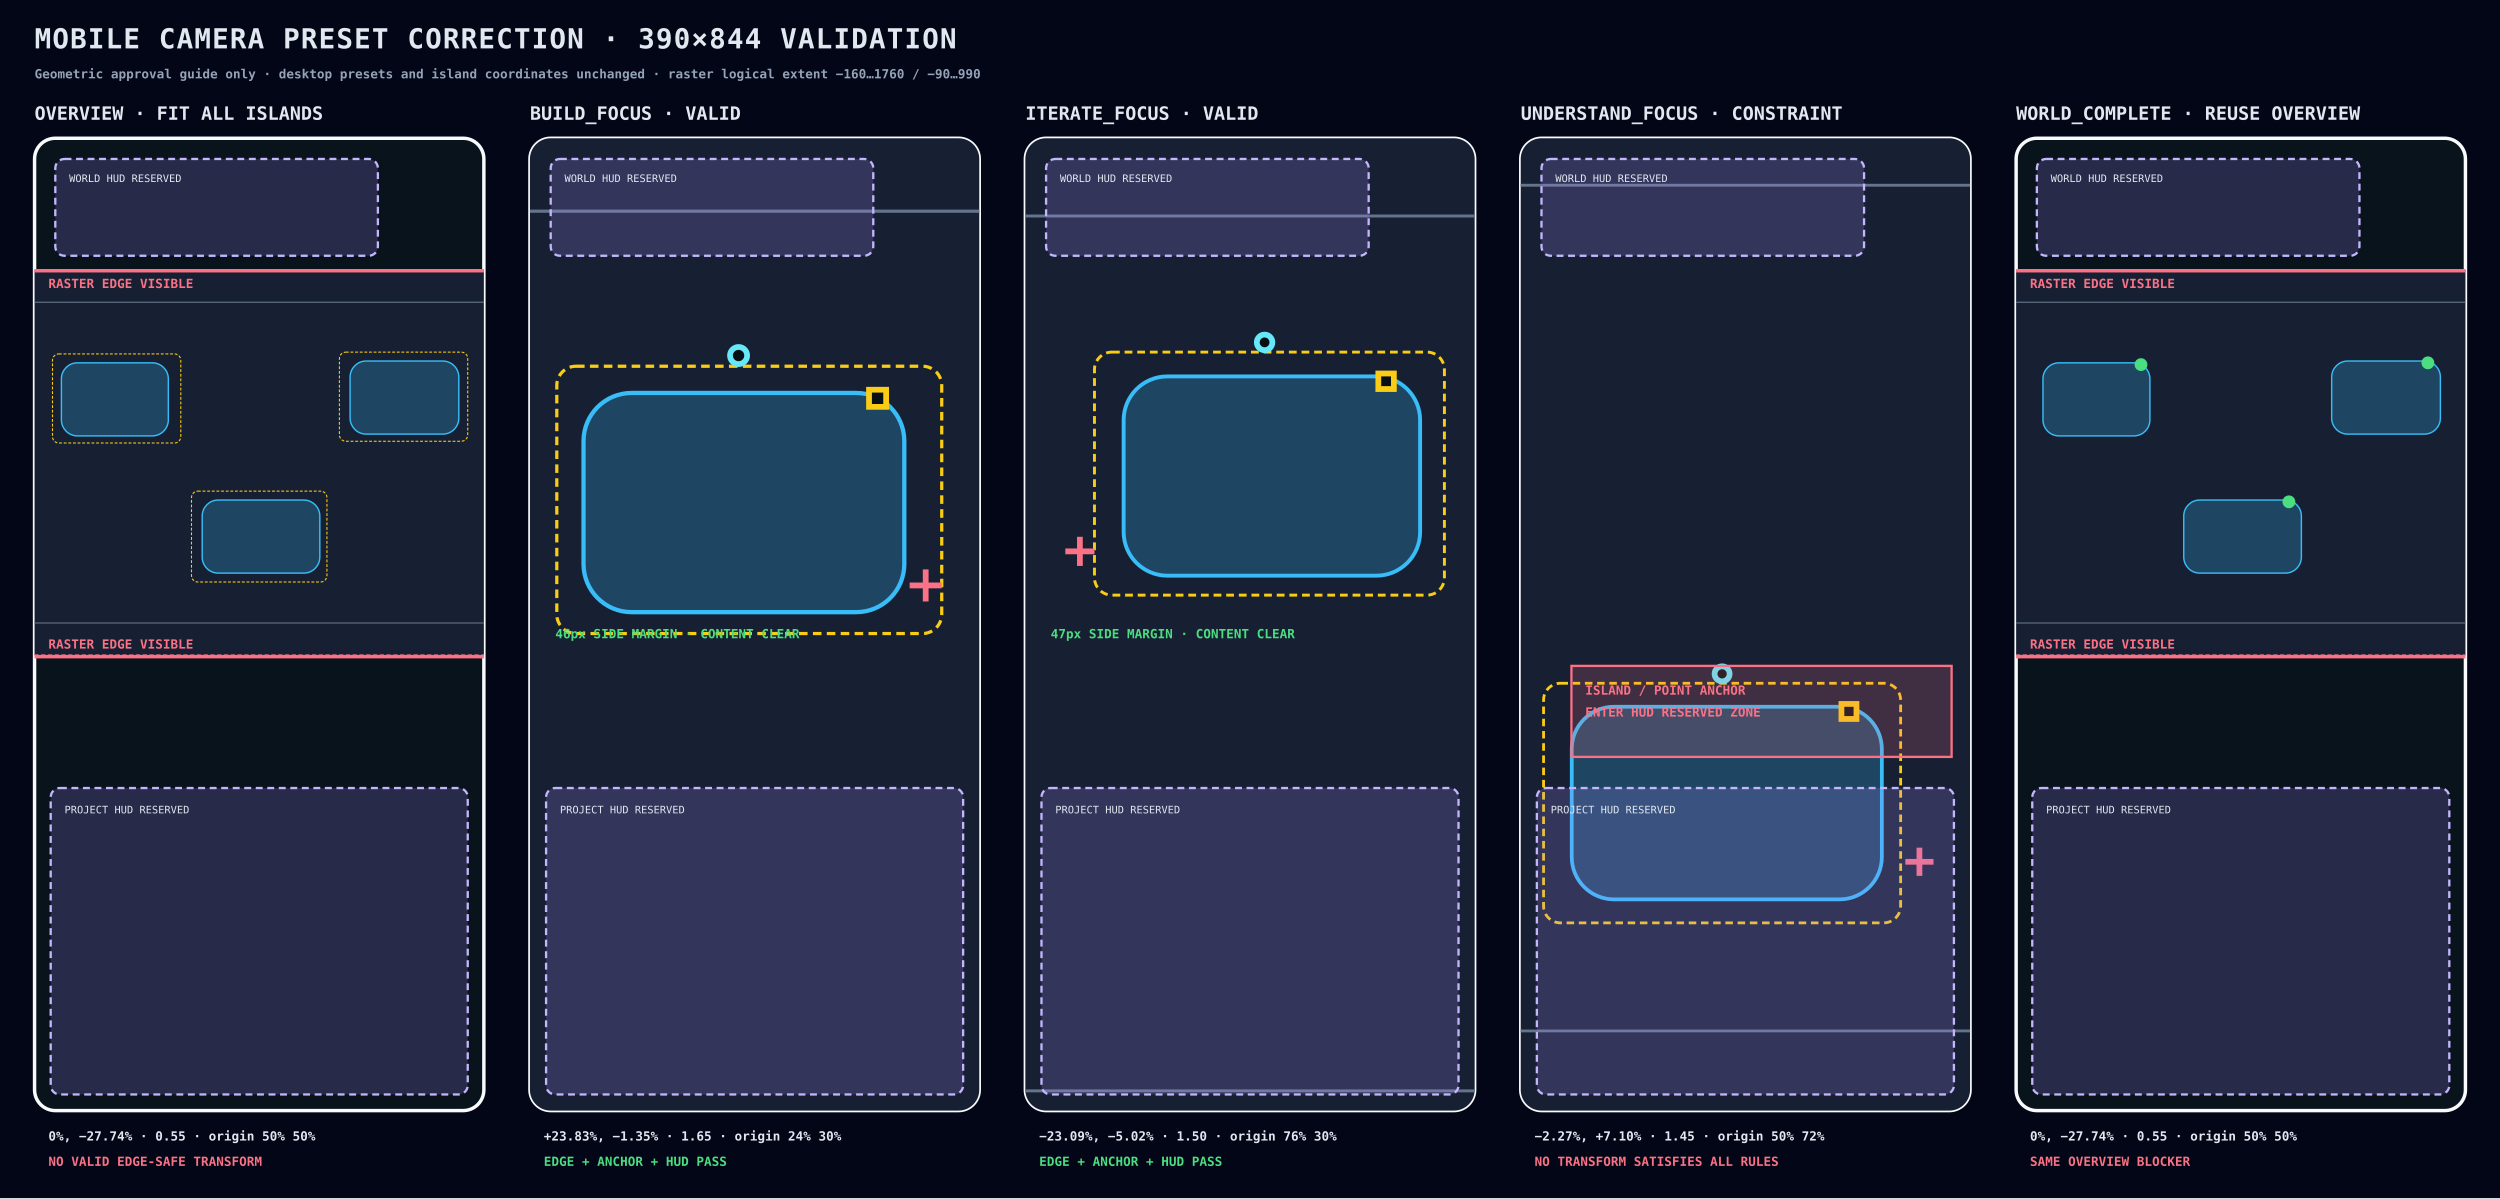
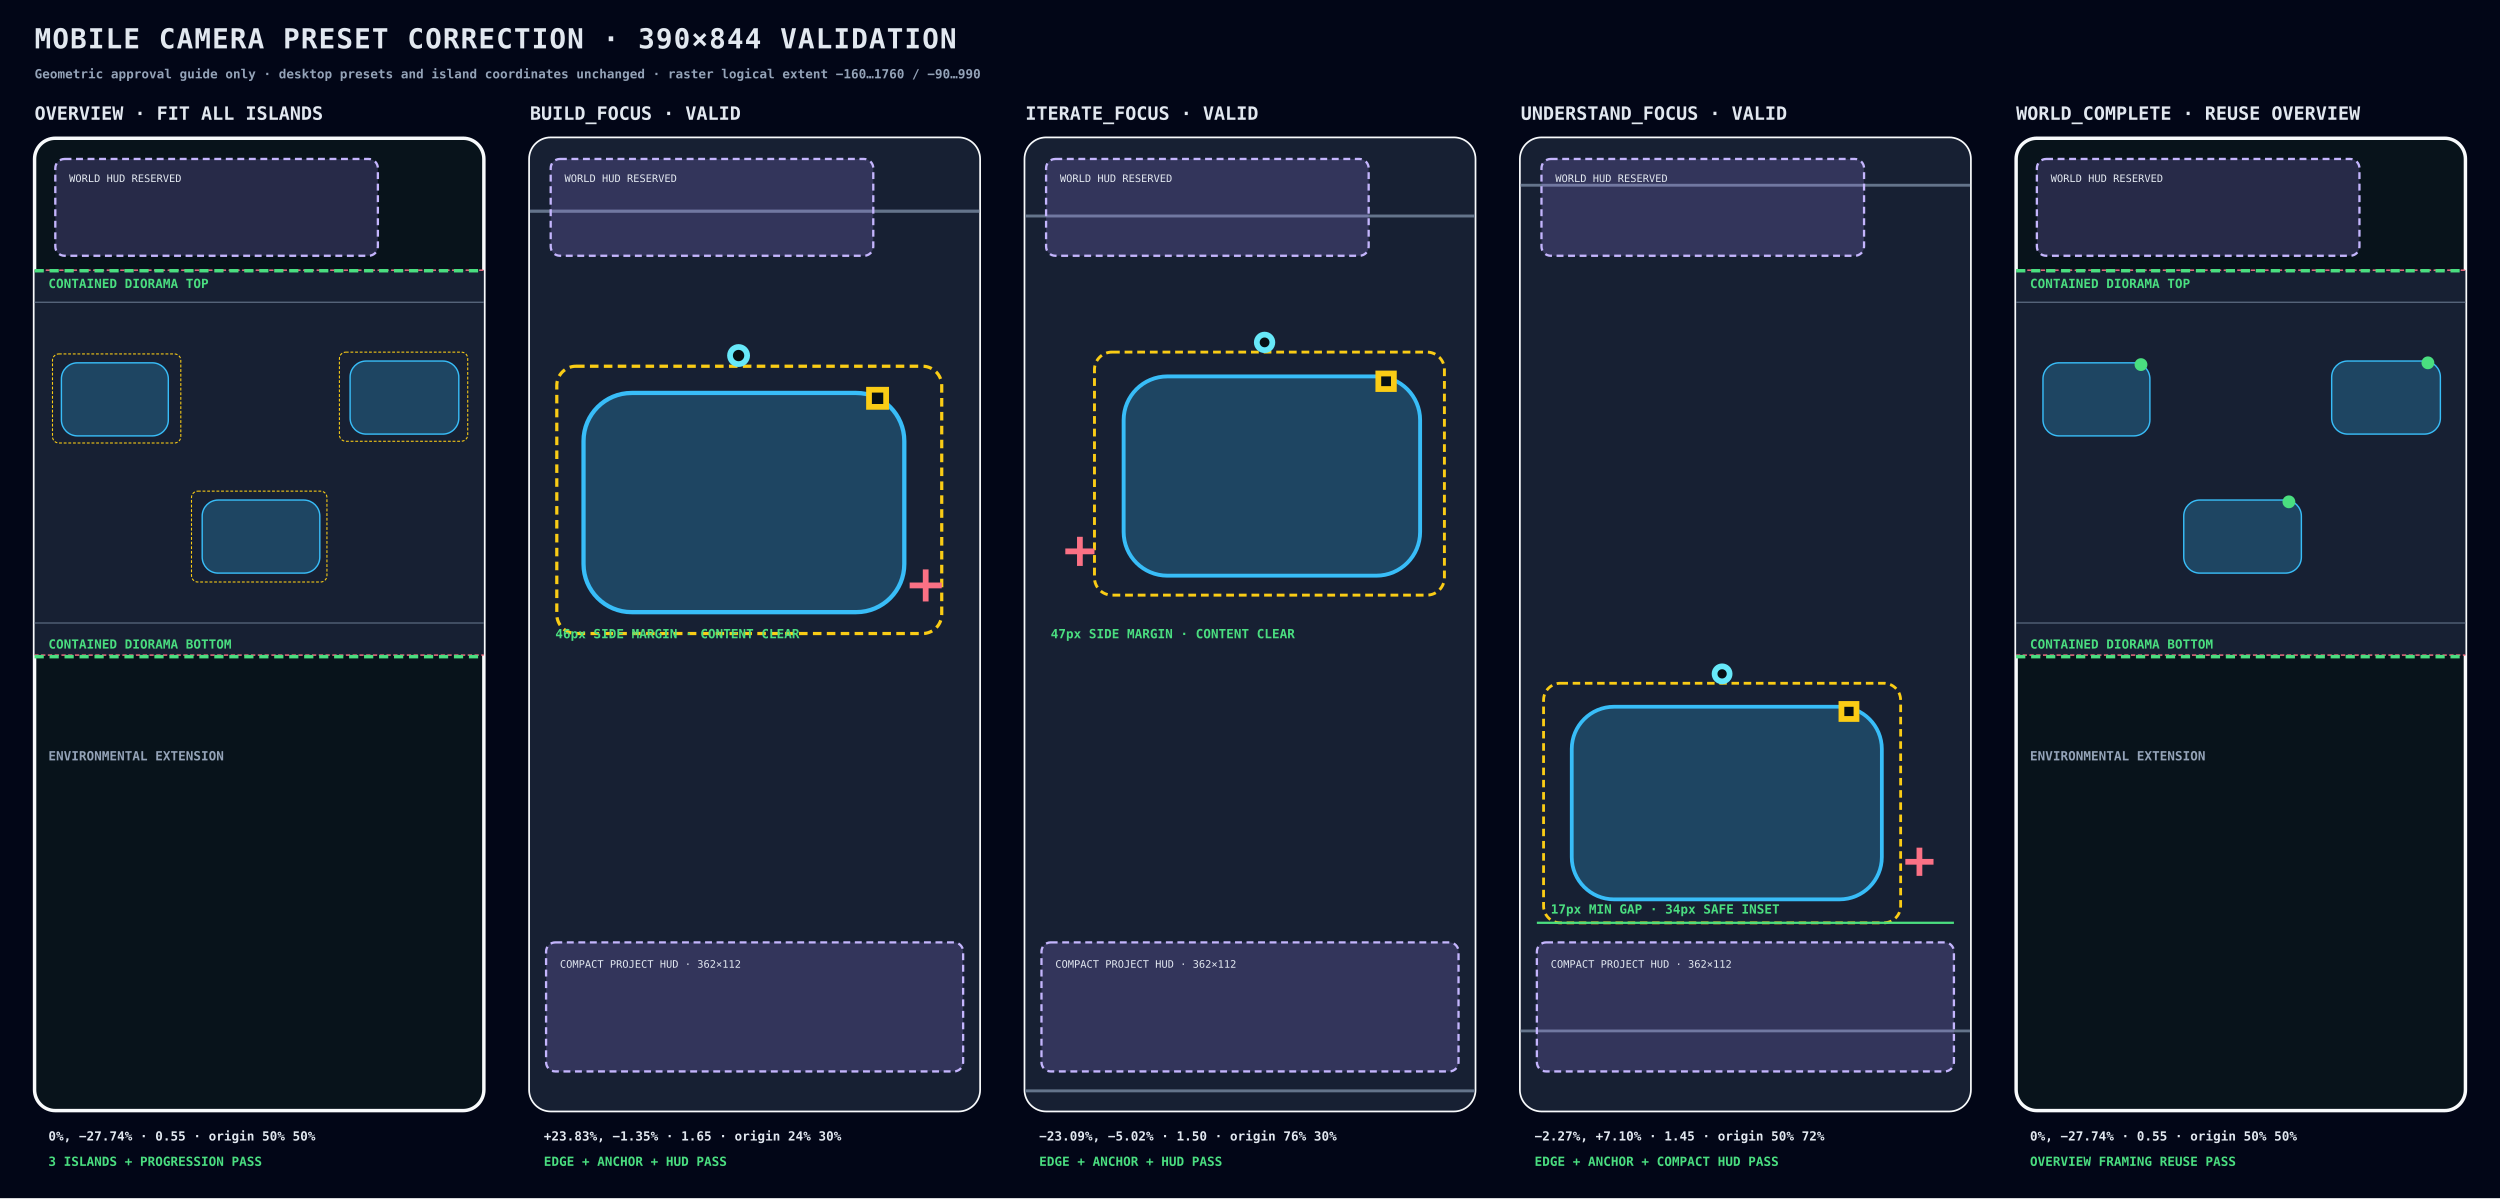
<svg xmlns="http://www.w3.org/2000/svg" width="2170" height="1040" viewBox="0 0 2170 1040" role="img" aria-labelledby="title desc">
  <defs>
    <style>
      text { font-family: ui-monospace, SFMono-Regular, Menlo, Consolas, monospace; fill:#e2e8f0; }
      .h1 { font-size:24px; font-weight:800; letter-spacing:.04em; }
      .h2 { font-size:16px; font-weight:800; }
      .small { font-size:11px; font-weight:650; }
      .tiny { font-size:9px; }
      .phone { fill:#08131b; stroke:#f8fafc; stroke-width:3; }
      .raster { fill:#172033; stroke:#fb7185; stroke-width:4; stroke-dasharray:12 7; }
      .logical { fill:none; stroke:#64748b; stroke-width:3; }
      .island { fill:#38bdf8; fill-opacity:.24; stroke:#38bdf8; stroke-width:4; }
      .interaction { fill:none; stroke:#facc15; stroke-width:3; stroke-dasharray:8 5; }
      .anchor { fill:#071014; stroke-width:5; vector-effect:non-scaling-stroke; }
      .hud { fill:#a78bfa; fill-opacity:.2; stroke:#c4b5fd; stroke-width:2; stroke-dasharray:6 4; }
      .ok { fill:#4ade80; }
      .bad { fill:#fb7185; }
      .note { fill:#94a3b8; }
    </style>
    <clipPath id="p1">
      <rect x="30" y="120" width="390" height="844" rx="18" />
    </clipPath>
    <clipPath id="p2">
      <rect x="460" y="120" width="390" height="844" rx="18" />
    </clipPath>
    <clipPath id="p3">
      <rect x="890" y="120" width="390" height="844" rx="18" />
    </clipPath>
    <clipPath id="p4">
      <rect x="1320" y="120" width="390" height="844" rx="18" />
    </clipPath>
    <clipPath id="p5">
      <rect x="1750" y="120" width="390" height="844" rx="18" />
    </clipPath>
  </defs>
  <rect width="2170" height="1040" fill="#020617" />
  <text class="h1" x="30" y="42">MOBILE CAMERA PRESET CORRECTION · 390×844 VALIDATION</text>
  <text class="small note" x="30" y="68">Geometric approval guide only · desktop presets and island coordinates unchanged · raster logical extent −160…1760 / −90…990</text>
  <g id="overview">
    <text class="h2" x="30" y="104">OVERVIEW · FIT ALL ISLANDS</text>
    <rect class="phone" x="30" y="120" width="390" height="844" rx="18" />
    <g clip-path="url(#p1)">
      <g transform="translate(-22.5 262.34) scale(.309375)">
        <rect class="raster" x="-160" y="-90" width="1920" height="1080" />
        <rect class="logical" x="0" y="0" width="1600" height="900" />
        <rect class="interaction" x="220" y="145" width="360" height="250" rx="18" />
        <rect class="island" x="245" y="170" width="300" height="205" rx="45" />
        <rect class="interaction" x="1025" y="140" width="360" height="250" rx="18" />
        <rect class="island" x="1055" y="165" width="305" height="205" rx="45" />
        <rect class="interaction" x="610" y="530" width="380" height="255" rx="18" />
        <rect class="island" x="640" y="555" width="330" height="205" rx="45" />
      </g>
      <rect class="hud" x="48" y="138" width="280" height="84" rx="8" />
      <text class="tiny" x="60" y="158">WORLD HUD RESERVED</text>
-       <rect class="hud" x="44" y="684" width="362" height="266" rx="8" />
-       <text class="tiny" x="56" y="706">PROJECT HUD RESERVED</text>
-       <path d="M30 235H420 M30 570H420" stroke="#fb7185" stroke-width="3" />
-       <text class="small bad" x="42" y="250">RASTER EDGE VISIBLE</text>
-       <text class="small bad" x="42" y="563">RASTER EDGE VISIBLE</text>
+       <path d="M30 235H420 M30 570H420" stroke="#4ade80" stroke-width="3" stroke-dasharray="8 5" />
+       <text class="small ok" x="42" y="250">CONTAINED DIORAMA TOP</text>
+       <text class="small ok" x="42" y="563">CONTAINED DIORAMA BOTTOM</text>
+       <text class="small note" x="42" y="660">ENVIRONMENTAL EXTENSION</text>
    </g>
    <text class="small" x="42" y="990">0%, −27.74% · 0.55 · origin 50% 50%</text>
-     <text class="small bad" x="42" y="1012">NO VALID EDGE-SAFE TRANSFORM</text>
+     <text class="small ok" x="42" y="1012">3 ISLANDS + PROGRESSION PASS</text>
  </g>
  <g id="build">
    <text class="h2" x="460" y="104">BUILD_FOCUS · VALID</text>
    <rect class="phone" x="460" y="120" width="390" height="844" rx="18" />
    <g clip-path="url(#p2)">
      <g transform="translate(279.11 183.31) scale(.928125)">
        <rect class="raster" x="-160" y="-90" width="1920" height="1080" />
        <rect class="logical" x="0" y="0" width="1600" height="900" />
        <rect class="interaction" x="220" y="145" width="360" height="250" rx="18" />
        <rect class="island" x="245" y="170" width="300" height="205" rx="45" />
        <circle class="anchor" cx="390" cy="135" r="8" stroke="#67e8f9" />
        <rect class="anchor" x="512" y="167" width="16" height="16" stroke="#facc15" />
        <path d="M565 335v30 M550 350h30" stroke="#fb7185" stroke-width="5" vector-effect="non-scaling-stroke" />
      </g>
      <rect class="hud" x="478" y="138" width="280" height="84" rx="8" />
      <text class="tiny" x="490" y="158">WORLD HUD RESERVED</text>
-       <rect class="hud" x="474" y="684" width="362" height="266" rx="8" />
-       <text class="tiny" x="486" y="706">PROJECT HUD RESERVED</text>
+       <rect class="hud" x="474" y="818" width="362" height="112" rx="8" />
+       <text class="tiny" x="486" y="840">COMPACT PROJECT HUD · 362×112</text>
      <text class="small ok" x="482" y="554">46px SIDE MARGIN · CONTENT CLEAR</text>
    </g>
    <text class="small" x="472" y="990">+23.83%, −1.35% · 1.65 · origin 24% 30%</text>
    <text class="small ok" x="472" y="1012">EDGE + ANCHOR + HUD PASS</text>
  </g>
  <g id="iterate">
    <text class="h2" x="890" y="104">ITERATE_FOCUS · VALID</text>
    <rect class="phone" x="890" y="120" width="390" height="844" rx="18" />
    <g clip-path="url(#p3)">
      <g transform="translate(85.16 187.5) scale(.84375)">
        <rect class="raster" x="-160" y="-90" width="1920" height="1080" />
        <rect class="logical" x="0" y="0" width="1600" height="900" />
        <rect class="interaction" x="1025" y="140" width="360" height="250" rx="18" />
        <rect class="island" x="1055" y="165" width="305" height="205" rx="45" />
        <circle class="anchor" cx="1200" cy="130" r="8" stroke="#67e8f9" />
        <rect class="anchor" x="1317" y="162" width="16" height="16" stroke="#facc15" />
        <path d="M1010 330v30 M995 345h30" stroke="#fb7185" stroke-width="5" vector-effect="non-scaling-stroke" />
      </g>
      <rect class="hud" x="908" y="138" width="280" height="84" rx="8" />
      <text class="tiny" x="920" y="158">WORLD HUD RESERVED</text>
-       <rect class="hud" x="904" y="684" width="362" height="266" rx="8" />
-       <text class="tiny" x="916" y="706">PROJECT HUD RESERVED</text>
+       <rect class="hud" x="904" y="818" width="362" height="112" rx="8" />
+       <text class="tiny" x="916" y="840">COMPACT PROJECT HUD · 362×112</text>
      <text class="small ok" x="912" y="554">47px SIDE MARGIN · CONTENT CLEAR</text>
    </g>
    <text class="small" x="902" y="990">−23.09%, −5.02% · 1.50 · origin 76% 30%</text>
    <text class="small ok" x="902" y="1012">EDGE + ANCHOR + HUD PASS</text>
  </g>
  <g id="understand">
-     <text class="h2" x="1320" y="104">UNDERSTAND_FOCUS · CONSTRAINT</text>
+     <text class="h2" x="1320" y="104">UNDERSTAND_FOCUS · VALID</text>
    <rect class="phone" x="1320" y="120" width="390" height="844" rx="18" />
    <g clip-path="url(#p4)">
      <g transform="translate(842.28 160.78) scale(.815625)">
        <rect class="raster" x="-160" y="-90" width="1920" height="1080" />
        <rect class="logical" x="0" y="0" width="1600" height="900" />
        <rect class="interaction" x="610" y="530" width="380" height="255" rx="18" />
        <rect class="island" x="640" y="555" width="330" height="205" rx="45" />
        <circle class="anchor" cx="800" cy="520" r="8" stroke="#67e8f9" />
        <rect class="anchor" x="927" y="552" width="16" height="16" stroke="#facc15" />
        <path d="M1010 705v30 M995 720h30" stroke="#fb7185" stroke-width="5" vector-effect="non-scaling-stroke" />
      </g>
      <rect class="hud" x="1338" y="138" width="280" height="84" rx="8" />
      <text class="tiny" x="1350" y="158">WORLD HUD RESERVED</text>
-       <rect class="hud" x="1334" y="684" width="362" height="266" rx="8" />
-       <text class="tiny" x="1346" y="706">PROJECT HUD RESERVED</text>
-       <rect x="1364" y="578" width="330" height="79" fill="#fb7185" fill-opacity=".18" stroke="#fb7185" stroke-width="2" />
-       <text class="small bad" x="1376" y="603">ISLAND / POINT ANCHOR</text>
-       <text class="small bad" x="1376" y="622">ENTER HUD RESERVED ZONE</text>
+       <rect class="hud" x="1334" y="818" width="362" height="112" rx="8" />
+       <text class="tiny" x="1346" y="840">COMPACT PROJECT HUD · 362×112</text>
+       <path d="M1334 801H1696" stroke="#4ade80" stroke-width="2" />
+       <text class="small ok" x="1346" y="793">17px MIN GAP · 34px SAFE INSET</text>
    </g>
    <text class="small" x="1332" y="990">−2.27%, +7.10% · 1.45 · origin 50% 72%</text>
-     <text class="small bad" x="1332" y="1012">NO TRANSFORM SATISFIES ALL RULES</text>
+     <text class="small ok" x="1332" y="1012">EDGE + ANCHOR + COMPACT HUD PASS</text>
  </g>
  <g id="world-complete">
    <text class="h2" x="1750" y="104">WORLD_COMPLETE · REUSE OVERVIEW</text>
    <rect class="phone" x="1750" y="120" width="390" height="844" rx="18" />
    <g clip-path="url(#p5)">
      <g transform="translate(1697.5 262.34) scale(.309375)">
        <rect class="raster" x="-160" y="-90" width="1920" height="1080" />
        <rect class="logical" x="0" y="0" width="1600" height="900" />
        <rect class="island" x="245" y="170" width="300" height="205" rx="45" />
        <rect class="island" x="1055" y="165" width="305" height="205" rx="45" />
        <rect class="island" x="640" y="555" width="330" height="205" rx="45" />
        <circle cx="520" cy="175" r="18" fill="#4ade80" />
        <circle cx="1325" cy="170" r="18" fill="#4ade80" />
        <circle cx="935" cy="560" r="18" fill="#4ade80" />
      </g>
      <rect class="hud" x="1768" y="138" width="280" height="84" rx="8" />
      <text class="tiny" x="1780" y="158">WORLD HUD RESERVED</text>
-       <rect class="hud" x="1764" y="684" width="362" height="266" rx="8" />
-       <text class="tiny" x="1776" y="706">PROJECT HUD RESERVED</text>
-       <path d="M1750 235H2140 M1750 570H2140" stroke="#fb7185" stroke-width="3" />
-       <text class="small bad" x="1762" y="250">RASTER EDGE VISIBLE</text>
-       <text class="small bad" x="1762" y="563">RASTER EDGE VISIBLE</text>
+       <path d="M1750 235H2140 M1750 570H2140" stroke="#4ade80" stroke-width="3" stroke-dasharray="8 5" />
+       <text class="small ok" x="1762" y="250">CONTAINED DIORAMA TOP</text>
+       <text class="small ok" x="1762" y="563">CONTAINED DIORAMA BOTTOM</text>
+       <text class="small note" x="1762" y="660">ENVIRONMENTAL EXTENSION</text>
    </g>
    <text class="small" x="1762" y="990">0%, −27.74% · 0.55 · origin 50% 50%</text>
-     <text class="small bad" x="1762" y="1012">SAME OVERVIEW BLOCKER</text>
+     <text class="small ok" x="1762" y="1012">OVERVIEW FRAMING REUSE PASS</text>
  </g>
</svg>
